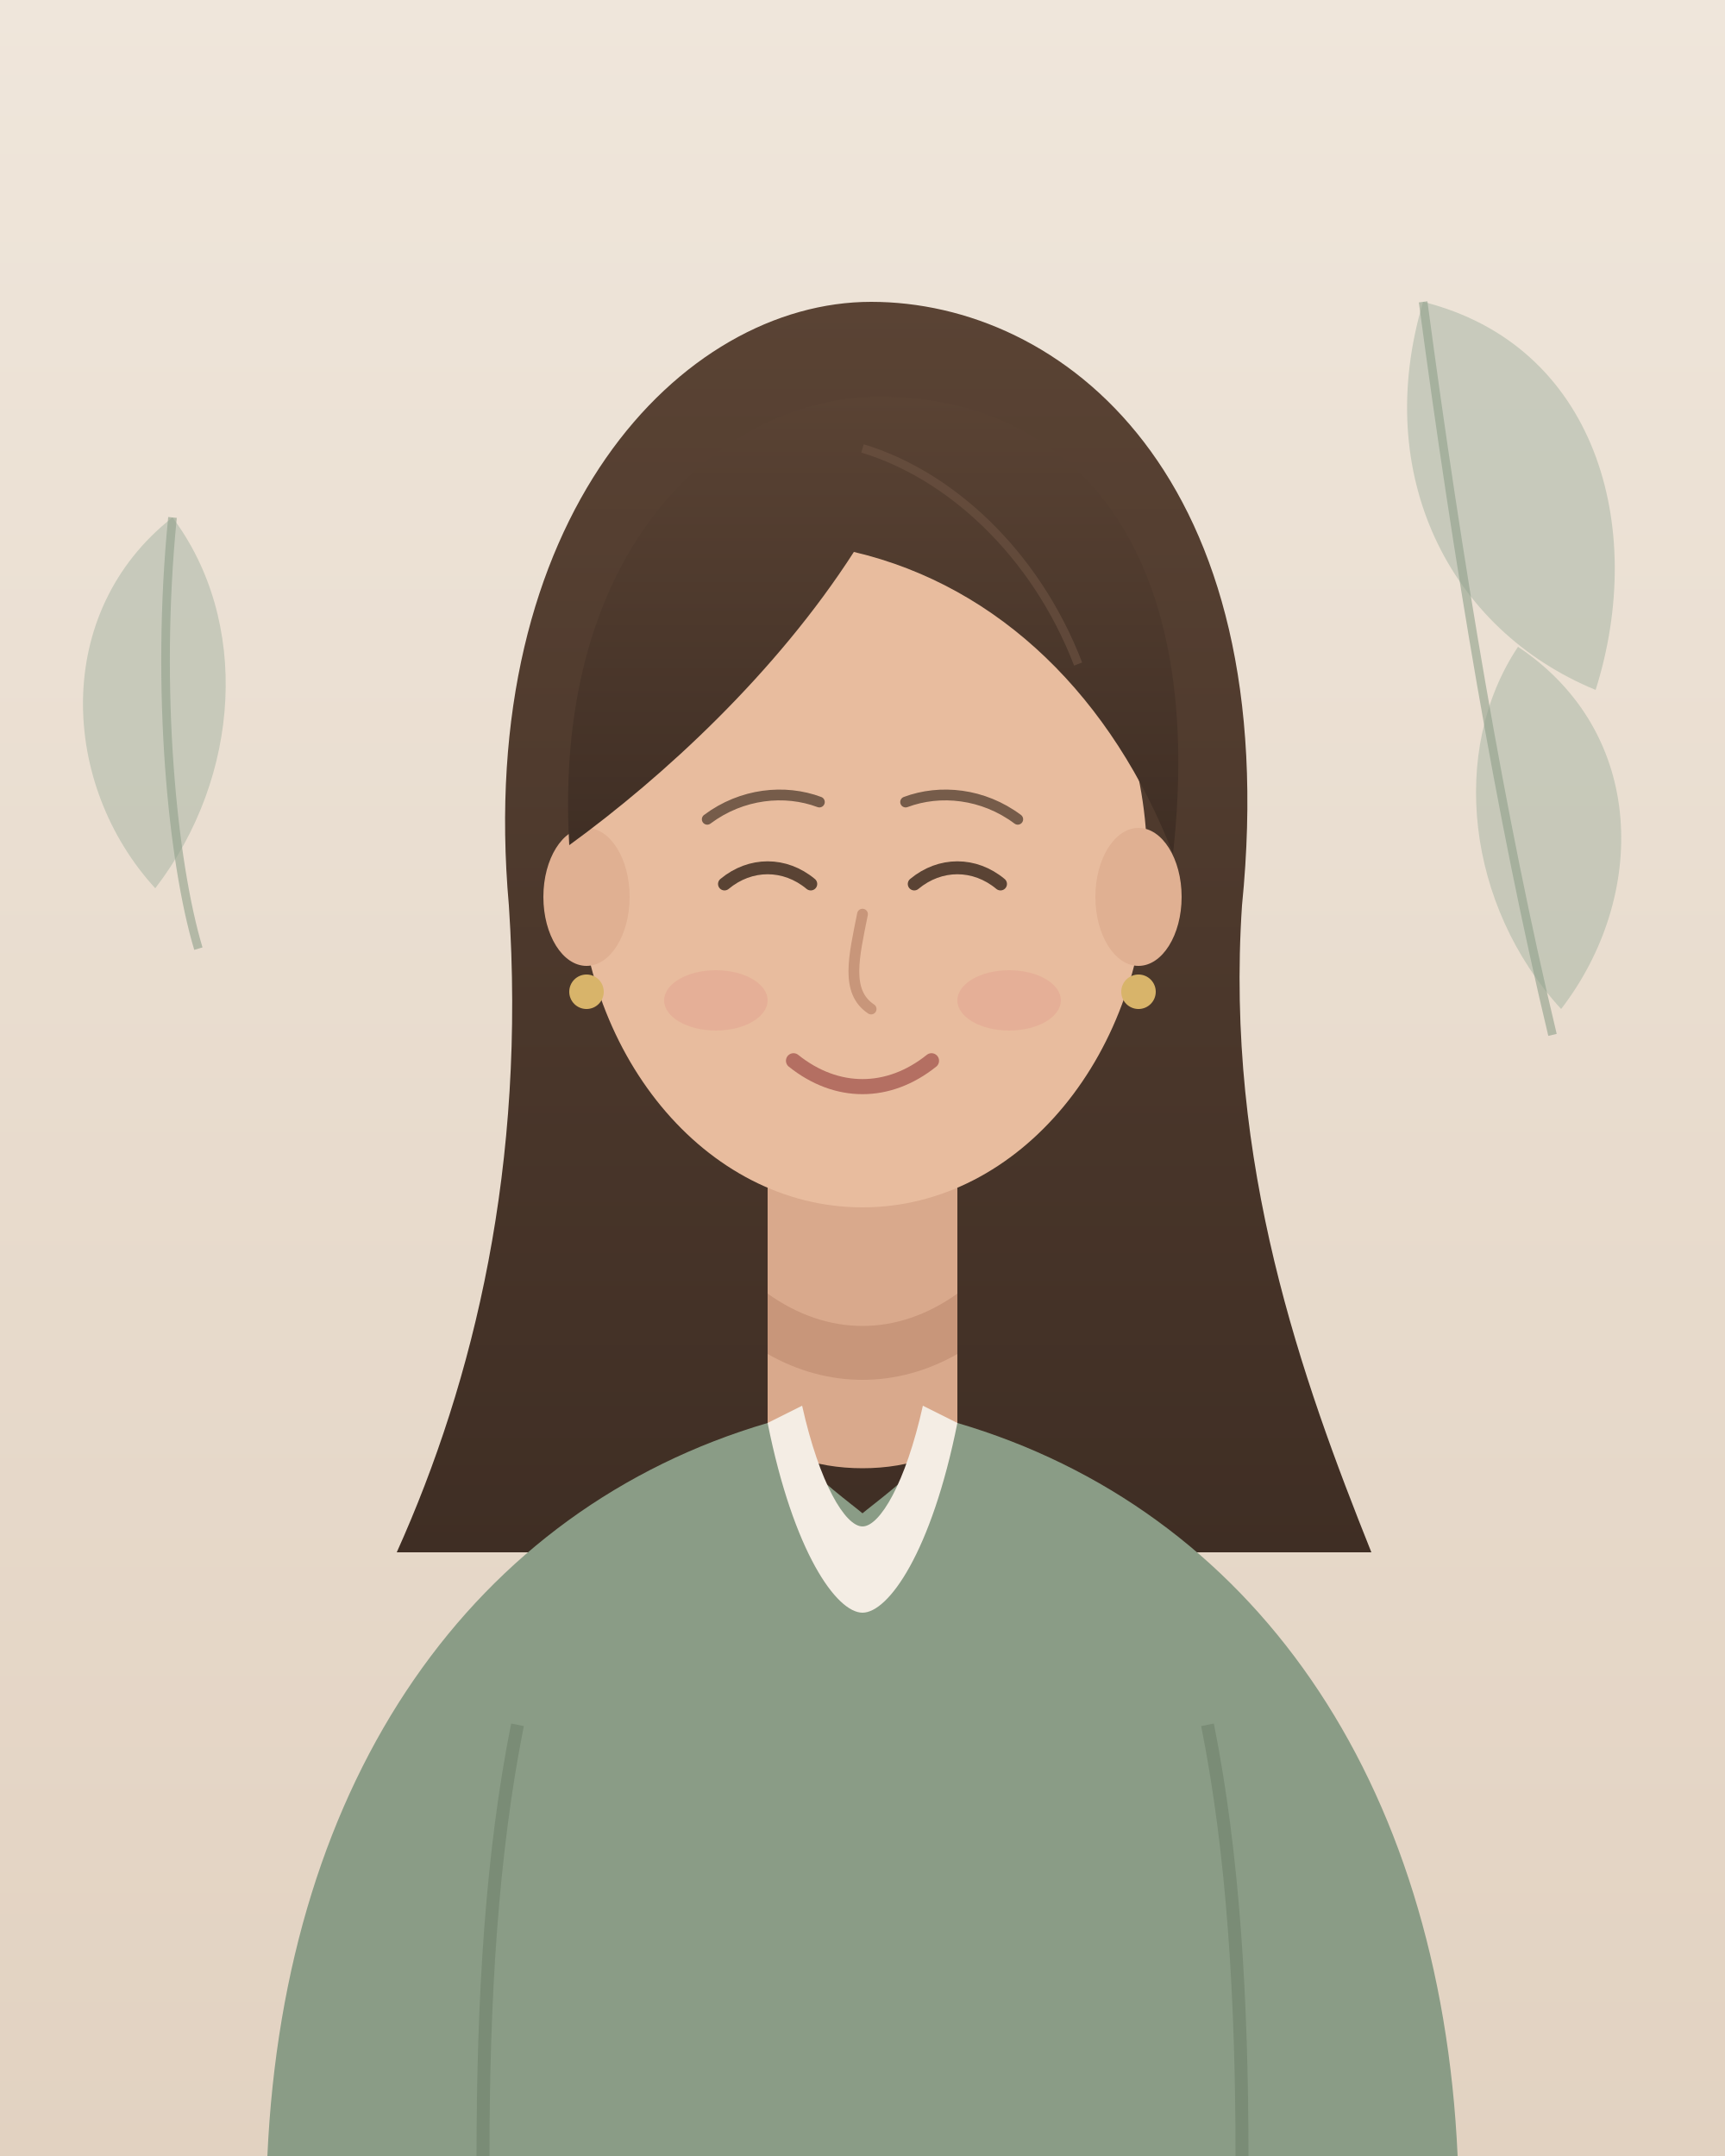
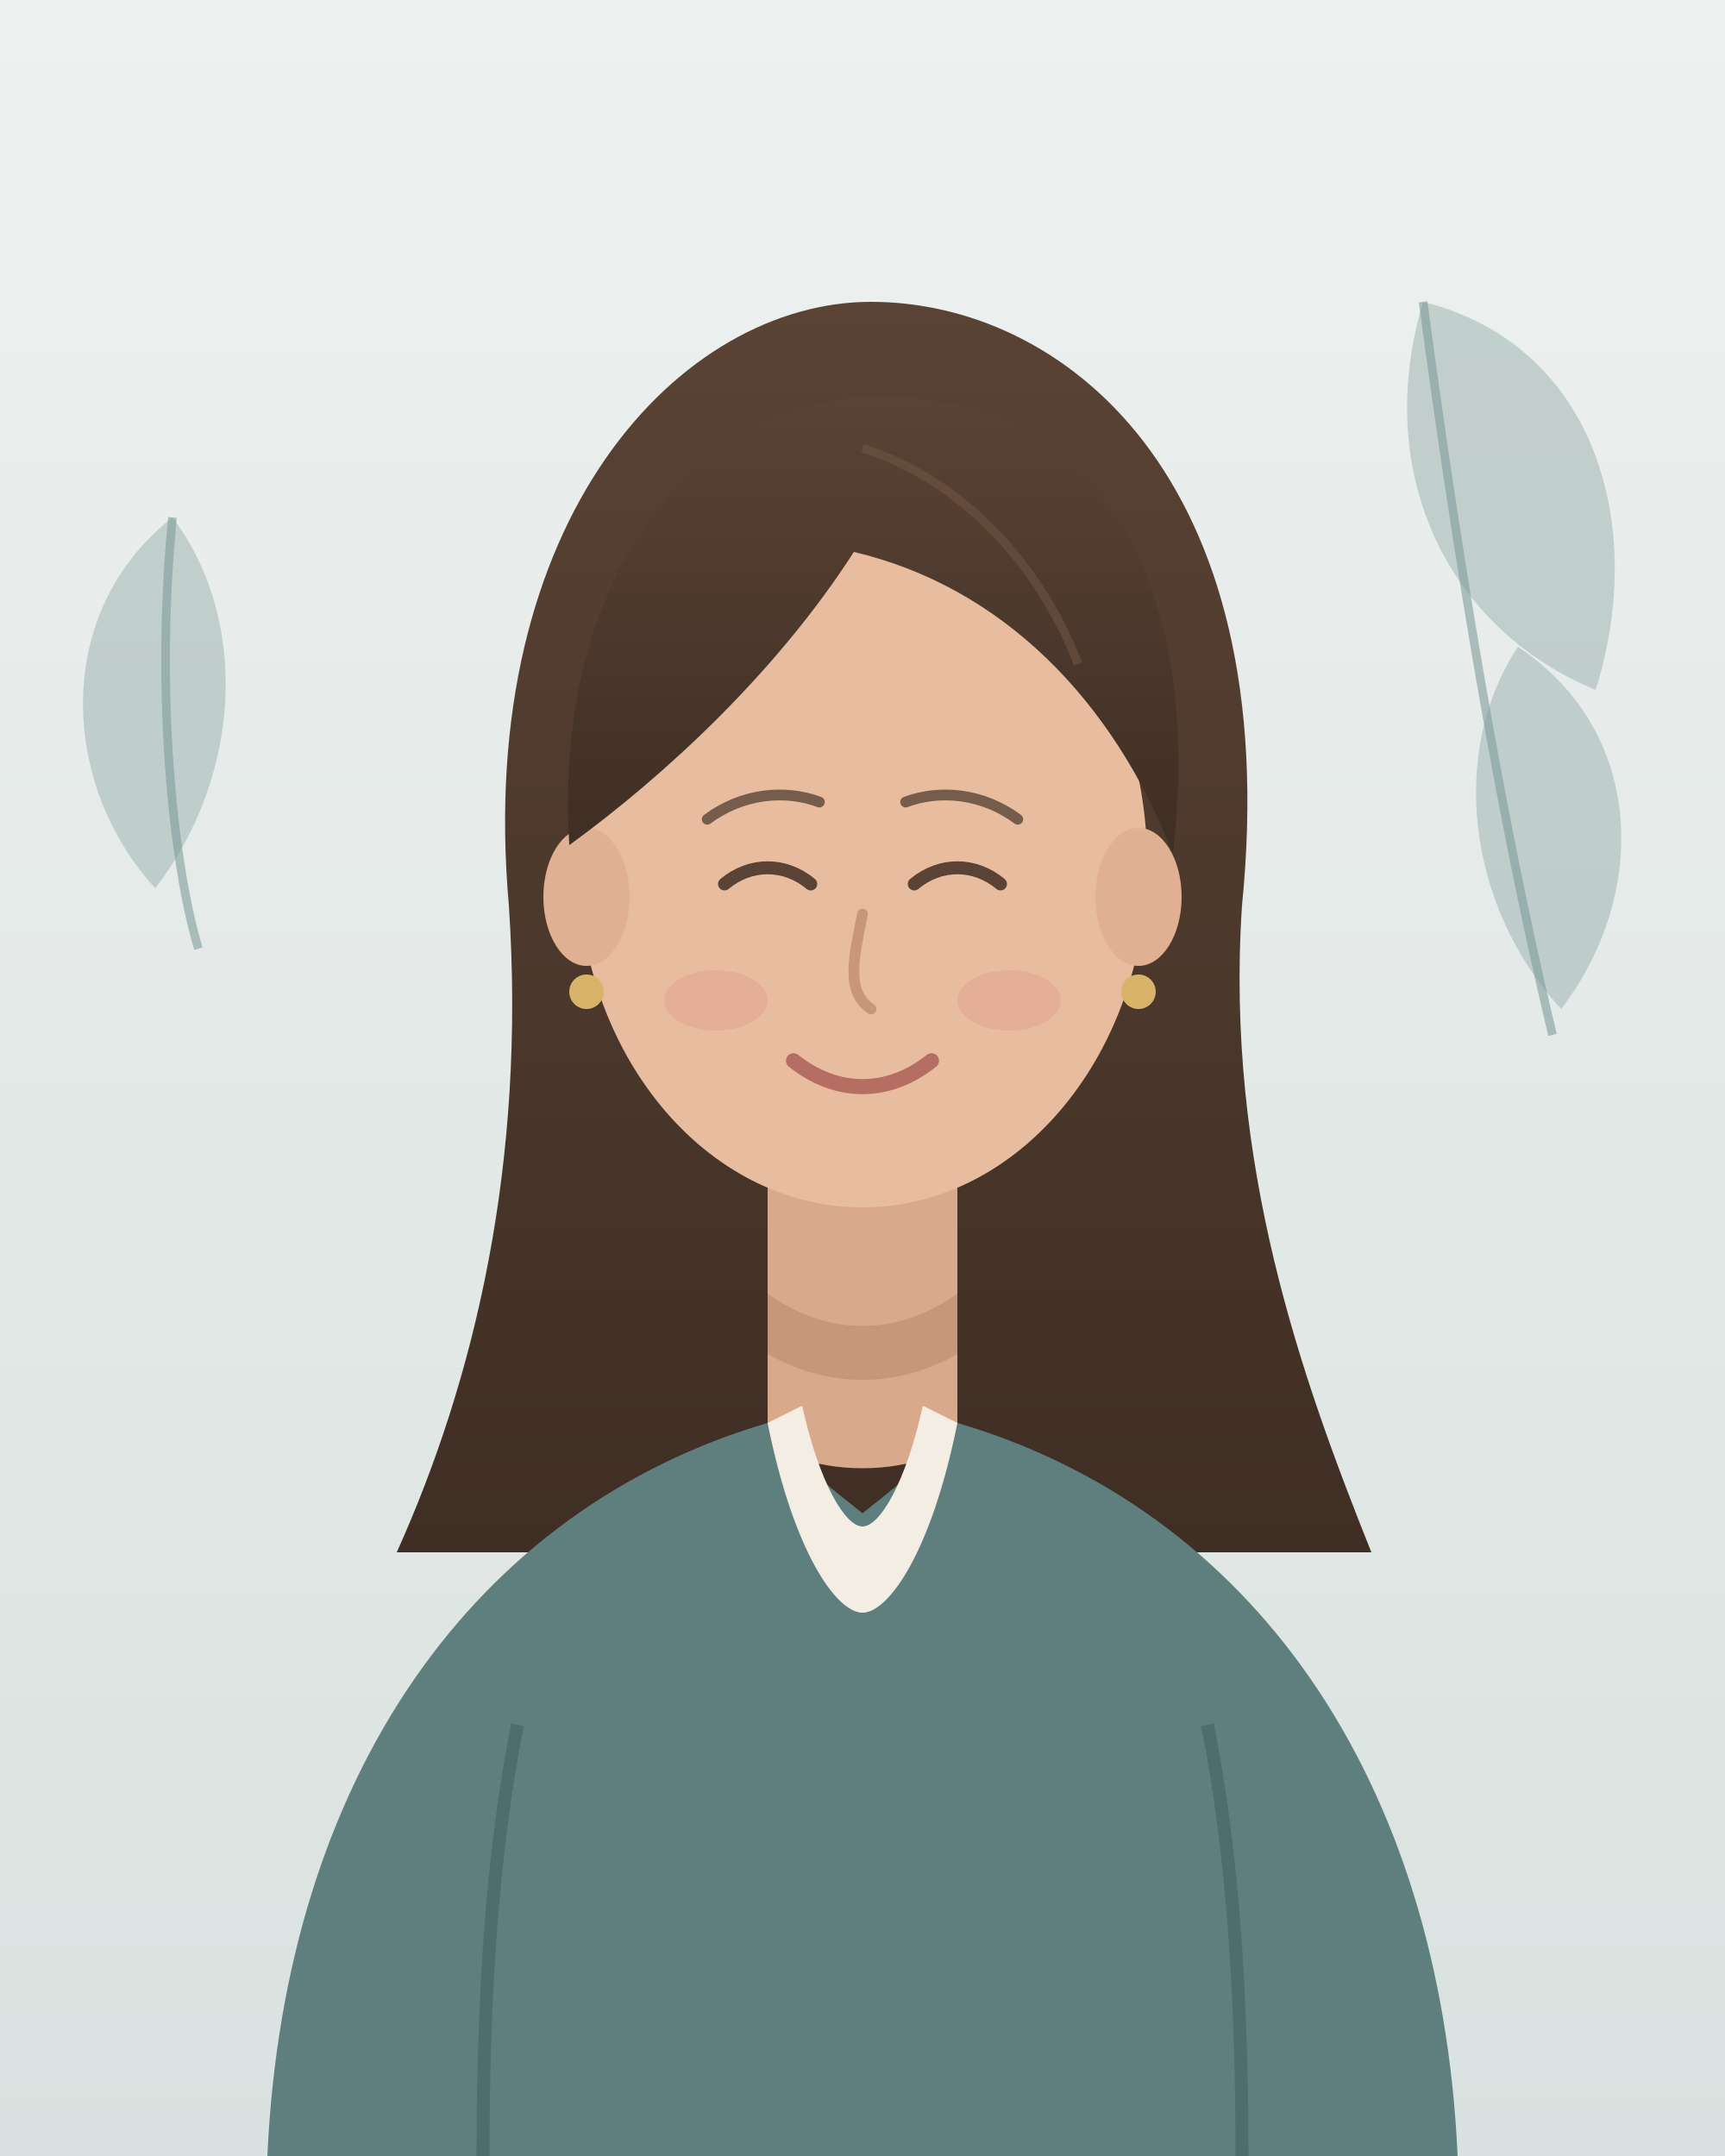
<svg xmlns="http://www.w3.org/2000/svg" viewBox="0 0 400 500" role="img" aria-label="Ilustracja: portret kobiety">
  <defs>
    <linearGradient id="bg" x1="0" y1="0" x2="0" y2="1">
-       <stop offset="0" stop-color="#efe6db" />
-       <stop offset="1" stop-color="#e2d2c1" />
+       <stop offset="0" stop-color="#eef1ef" />
+       <stop offset="1" stop-color="#d9e2e0" />
    </linearGradient>
    <linearGradient id="hair" x1="0" y1="0" x2="0" y2="1">
      <stop offset="0" stop-color="#5a4334" />
      <stop offset="1" stop-color="#3f2e24" />
    </linearGradient>
  </defs>
  <rect width="400" height="500" fill="url(#bg)" />
-   <g fill="#a9b7a5" opacity=".55">
+   <g fill="#9fb5b3" opacity=".55">
    <path d="M330 70c40 10 52 52 40 90-34-14-52-50-40-90z" />
    <path d="M352 150c30 20 30 58 10 84-22-24-26-60-10-84z" />
    <path d="M40 120c-28 22-26 62-4 86 20-26 22-62 4-86z" />
  </g>
-   <path d="M330 70c8 60 18 120 30 170M40 120c-4 40 0 80 6 100" stroke="#8fa08b" stroke-width="2" fill="none" opacity=".6" />
+   <path d="M330 70c8 60 18 120 30 170M40 120c-4 40 0 80 6 100" stroke="#7f9c9a" stroke-width="2" fill="none" opacity=".6" />
  <path d="M118 210c-8-90 40-140 84-140s96 40 86 140c-4 60 14 110 30 150H92c18-40 30-90 26-150z" fill="url(#hair)" />
  <path d="M178 270h44v60c0 14-44 14-44 0z" fill="#d9a98c" />
  <path d="M178 300c14 10 30 10 44 0v14c-14 8-30 8-44 0z" fill="#c8967a" />
-   <path d="M62 500c4-88 48-150 116-170 14 18 30 24 22 24s8-6 22-24c68 20 112 82 116 170z" fill="#8a9c86" />
+   <path d="M62 500c4-88 48-150 116-170 14 18 30 24 22 24s8-6 22-24c68 20 112 82 116 170z" fill="#5f7f7e" />
  <path d="M178 330c6 30 16 44 22 44s16-14 22-44l-8-4c-4 18-10 28-14 28s-10-10-14-28z" fill="#f4ede4" />
-   <path d="M120 400c-6 30-8 64-8 100M280 400c6 30 8 64 8 100" stroke="#7a8c76" stroke-width="3" fill="none" />
+   <path d="M120 400c-6 30-8 64-8 100M280 400c6 30 8 64 8 100" stroke="#4e6e6e" stroke-width="3" fill="none" />
  <ellipse cx="200" cy="200" rx="66" ry="80" fill="#e8bc9e" />
  <ellipse cx="136" cy="208" rx="10" ry="16" fill="#e0b092" />
  <ellipse cx="264" cy="208" rx="10" ry="16" fill="#e0b092" />
  <circle cx="136" cy="230" r="4" fill="#d8b46a" />
  <circle cx="264" cy="230" r="4" fill="#d8b46a" />
  <path d="M168 205c6-5 14-5 20 0M212 205c6-5 14-5 20 0" stroke="#5a4334" stroke-width="3" stroke-linecap="round" fill="none" />
  <path d="M164 190c8-6 18-7 26-4M210 186c8-3 18-2 26 4" stroke="#5a4334" stroke-width="2.5" stroke-linecap="round" fill="none" opacity=".8" />
  <path d="M200 212c-2 10-4 18 2 22" stroke="#c8967a" stroke-width="2.5" stroke-linecap="round" fill="none" />
  <path d="M184 246c10 8 22 8 32 0" stroke="#b46f62" stroke-width="3.5" stroke-linecap="round" fill="none" />
  <ellipse cx="166" cy="232" rx="12" ry="7" fill="#e3a08e" opacity=".45" />
  <ellipse cx="234" cy="232" rx="12" ry="7" fill="#e3a08e" opacity=".45" />
  <path d="M132 196c-4-70 36-104 72-104 44 0 76 34 68 106-14-36-40-62-74-70-18 28-44 52-66 68z" fill="url(#hair)" />
  <path d="M200 104c20 6 40 24 50 50" stroke="#6e5443" stroke-width="2" fill="none" opacity=".6" />
</svg>
